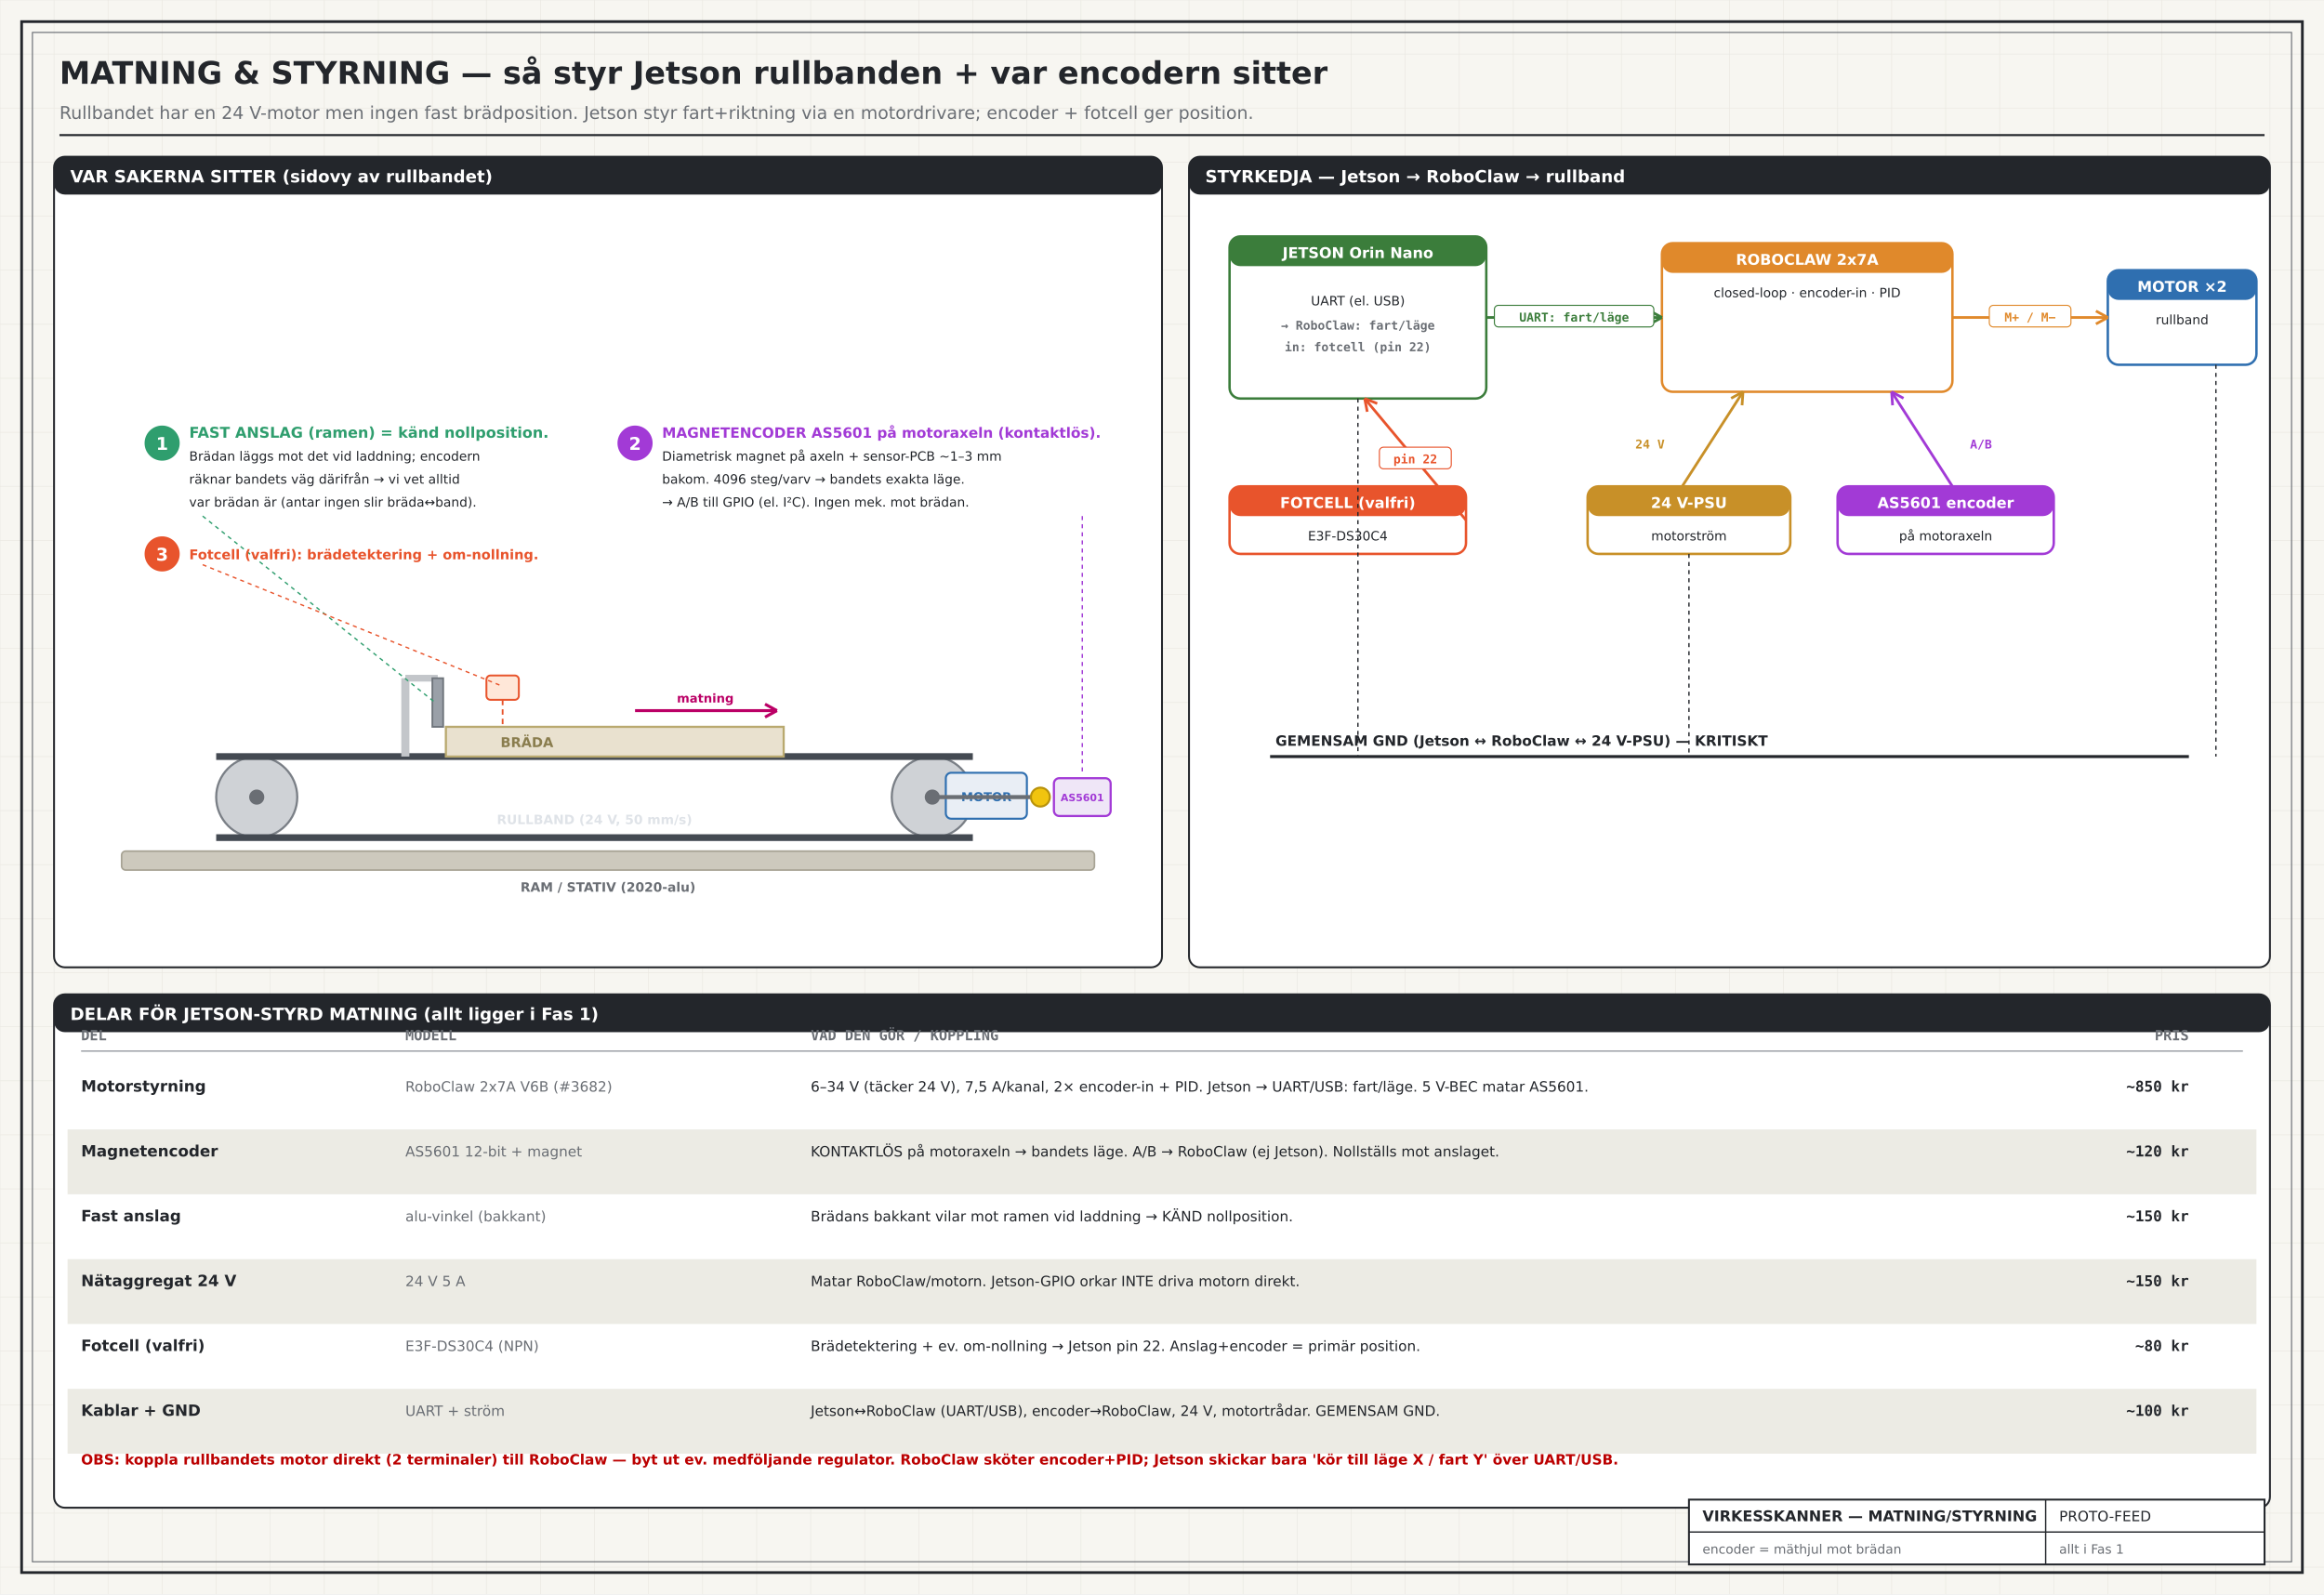
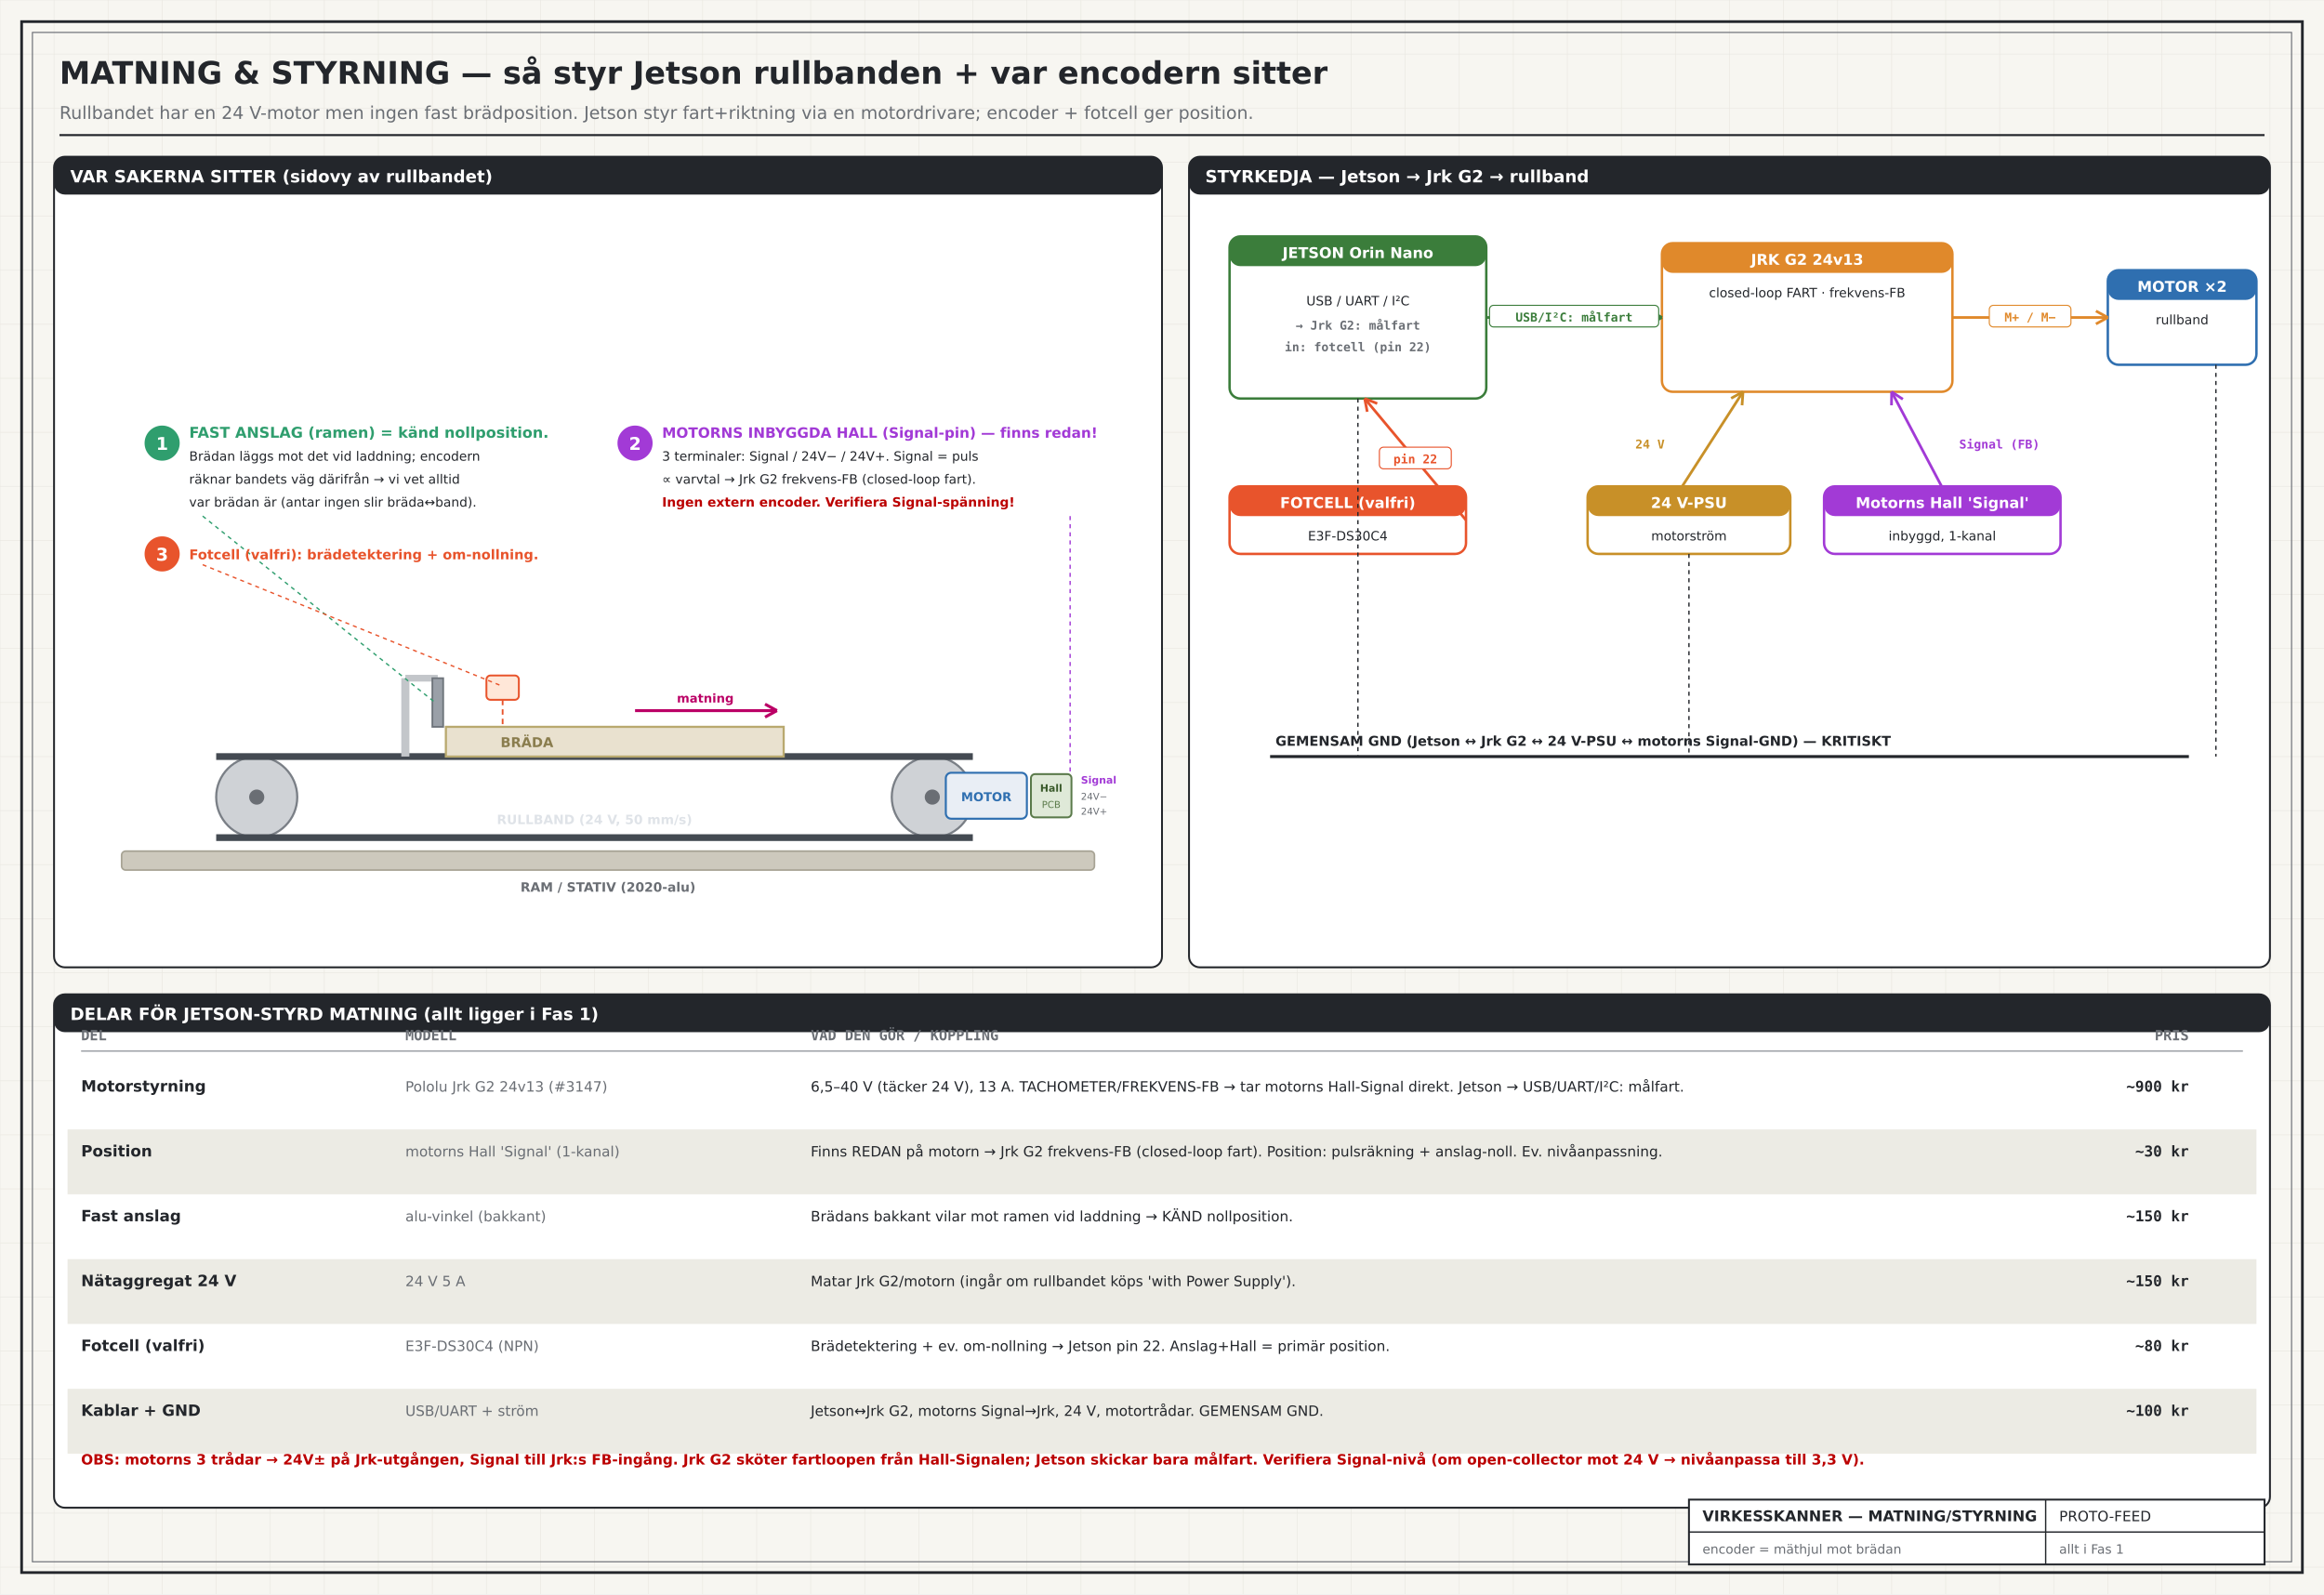
<svg xmlns="http://www.w3.org/2000/svg" width="1720" height="1180" viewBox="0 0 1720 1180" font-family="'IBM Plex Sans','DejaVu Sans',sans-serif">
  <rect width="1720" height="1180" fill="#f7f6f1" />
  <g opacity="0.5">
    <line x1="0.0" y1="0.0" x2="0.0" y2="1180.0" stroke="#dedcd3" stroke-width="0.5" opacity="1" />
    <line x1="40.0" y1="0.0" x2="40.0" y2="1180.0" stroke="#dedcd3" stroke-width="0.5" opacity="1" />
    <line x1="80.0" y1="0.0" x2="80.0" y2="1180.0" stroke="#dedcd3" stroke-width="0.5" opacity="1" />
    <line x1="120.0" y1="0.0" x2="120.0" y2="1180.0" stroke="#dedcd3" stroke-width="0.5" opacity="1" />
    <line x1="160.0" y1="0.0" x2="160.0" y2="1180.0" stroke="#dedcd3" stroke-width="0.5" opacity="1" />
    <line x1="200.0" y1="0.0" x2="200.0" y2="1180.0" stroke="#dedcd3" stroke-width="0.5" opacity="1" />
    <line x1="240.0" y1="0.0" x2="240.0" y2="1180.0" stroke="#dedcd3" stroke-width="0.5" opacity="1" />
    <line x1="280.0" y1="0.0" x2="280.0" y2="1180.0" stroke="#dedcd3" stroke-width="0.5" opacity="1" />
    <line x1="320.0" y1="0.0" x2="320.0" y2="1180.0" stroke="#dedcd3" stroke-width="0.5" opacity="1" />
    <line x1="360.0" y1="0.0" x2="360.0" y2="1180.0" stroke="#dedcd3" stroke-width="0.5" opacity="1" />
    <line x1="400.0" y1="0.0" x2="400.0" y2="1180.0" stroke="#dedcd3" stroke-width="0.5" opacity="1" />
    <line x1="440.0" y1="0.0" x2="440.0" y2="1180.0" stroke="#dedcd3" stroke-width="0.5" opacity="1" />
    <line x1="480.0" y1="0.0" x2="480.0" y2="1180.0" stroke="#dedcd3" stroke-width="0.5" opacity="1" />
    <line x1="520.0" y1="0.0" x2="520.0" y2="1180.0" stroke="#dedcd3" stroke-width="0.5" opacity="1" />
    <line x1="560.0" y1="0.0" x2="560.0" y2="1180.0" stroke="#dedcd3" stroke-width="0.5" opacity="1" />
    <line x1="600.0" y1="0.0" x2="600.0" y2="1180.0" stroke="#dedcd3" stroke-width="0.5" opacity="1" />
    <line x1="640.0" y1="0.0" x2="640.0" y2="1180.0" stroke="#dedcd3" stroke-width="0.5" opacity="1" />
    <line x1="680.0" y1="0.0" x2="680.0" y2="1180.0" stroke="#dedcd3" stroke-width="0.5" opacity="1" />
    <line x1="720.0" y1="0.0" x2="720.0" y2="1180.0" stroke="#dedcd3" stroke-width="0.5" opacity="1" />
    <line x1="760.0" y1="0.0" x2="760.0" y2="1180.0" stroke="#dedcd3" stroke-width="0.5" opacity="1" />
    <line x1="800.0" y1="0.0" x2="800.0" y2="1180.0" stroke="#dedcd3" stroke-width="0.5" opacity="1" />
    <line x1="840.0" y1="0.0" x2="840.0" y2="1180.0" stroke="#dedcd3" stroke-width="0.5" opacity="1" />
    <line x1="880.0" y1="0.0" x2="880.0" y2="1180.0" stroke="#dedcd3" stroke-width="0.5" opacity="1" />
    <line x1="920.0" y1="0.0" x2="920.0" y2="1180.0" stroke="#dedcd3" stroke-width="0.5" opacity="1" />
    <line x1="960.0" y1="0.0" x2="960.0" y2="1180.0" stroke="#dedcd3" stroke-width="0.5" opacity="1" />
    <line x1="1000.0" y1="0.0" x2="1000.0" y2="1180.0" stroke="#dedcd3" stroke-width="0.5" opacity="1" />
    <line x1="1040.0" y1="0.0" x2="1040.0" y2="1180.0" stroke="#dedcd3" stroke-width="0.5" opacity="1" />
    <line x1="1080.0" y1="0.0" x2="1080.0" y2="1180.0" stroke="#dedcd3" stroke-width="0.5" opacity="1" />
    <line x1="1120.0" y1="0.0" x2="1120.0" y2="1180.0" stroke="#dedcd3" stroke-width="0.5" opacity="1" />
    <line x1="1160.0" y1="0.0" x2="1160.0" y2="1180.0" stroke="#dedcd3" stroke-width="0.5" opacity="1" />
    <line x1="1200.0" y1="0.0" x2="1200.0" y2="1180.0" stroke="#dedcd3" stroke-width="0.5" opacity="1" />
    <line x1="1240.0" y1="0.0" x2="1240.0" y2="1180.0" stroke="#dedcd3" stroke-width="0.5" opacity="1" />
    <line x1="1280.0" y1="0.0" x2="1280.0" y2="1180.0" stroke="#dedcd3" stroke-width="0.5" opacity="1" />
    <line x1="1320.0" y1="0.0" x2="1320.0" y2="1180.0" stroke="#dedcd3" stroke-width="0.5" opacity="1" />
    <line x1="1360.0" y1="0.0" x2="1360.0" y2="1180.0" stroke="#dedcd3" stroke-width="0.5" opacity="1" />
    <line x1="1400.0" y1="0.0" x2="1400.0" y2="1180.0" stroke="#dedcd3" stroke-width="0.5" opacity="1" />
    <line x1="1440.0" y1="0.0" x2="1440.0" y2="1180.0" stroke="#dedcd3" stroke-width="0.5" opacity="1" />
    <line x1="1480.0" y1="0.0" x2="1480.0" y2="1180.0" stroke="#dedcd3" stroke-width="0.5" opacity="1" />
    <line x1="1520.0" y1="0.0" x2="1520.0" y2="1180.0" stroke="#dedcd3" stroke-width="0.5" opacity="1" />
    <line x1="1560.0" y1="0.0" x2="1560.0" y2="1180.0" stroke="#dedcd3" stroke-width="0.5" opacity="1" />
    <line x1="1600.0" y1="0.0" x2="1600.0" y2="1180.0" stroke="#dedcd3" stroke-width="0.5" opacity="1" />
    <line x1="1640.0" y1="0.0" x2="1640.0" y2="1180.0" stroke="#dedcd3" stroke-width="0.5" opacity="1" />
    <line x1="1680.0" y1="0.0" x2="1680.0" y2="1180.0" stroke="#dedcd3" stroke-width="0.5" opacity="1" />
    <line x1="0.0" y1="0.0" x2="1720.0" y2="0.0" stroke="#dedcd3" stroke-width="0.5" opacity="1" />
    <line x1="0.0" y1="40.0" x2="1720.0" y2="40.0" stroke="#dedcd3" stroke-width="0.5" opacity="1" />
    <line x1="0.0" y1="80.0" x2="1720.0" y2="80.0" stroke="#dedcd3" stroke-width="0.5" opacity="1" />
    <line x1="0.0" y1="120.0" x2="1720.0" y2="120.0" stroke="#dedcd3" stroke-width="0.5" opacity="1" />
    <line x1="0.0" y1="160.0" x2="1720.0" y2="160.0" stroke="#dedcd3" stroke-width="0.5" opacity="1" />
    <line x1="0.0" y1="200.0" x2="1720.0" y2="200.0" stroke="#dedcd3" stroke-width="0.5" opacity="1" />
    <line x1="0.0" y1="240.0" x2="1720.0" y2="240.0" stroke="#dedcd3" stroke-width="0.5" opacity="1" />
    <line x1="0.0" y1="280.0" x2="1720.0" y2="280.0" stroke="#dedcd3" stroke-width="0.5" opacity="1" />
    <line x1="0.0" y1="320.0" x2="1720.0" y2="320.0" stroke="#dedcd3" stroke-width="0.5" opacity="1" />
    <line x1="0.0" y1="360.0" x2="1720.0" y2="360.0" stroke="#dedcd3" stroke-width="0.5" opacity="1" />
    <line x1="0.0" y1="400.0" x2="1720.0" y2="400.0" stroke="#dedcd3" stroke-width="0.5" opacity="1" />
    <line x1="0.0" y1="440.0" x2="1720.0" y2="440.0" stroke="#dedcd3" stroke-width="0.5" opacity="1" />
    <line x1="0.0" y1="480.0" x2="1720.0" y2="480.0" stroke="#dedcd3" stroke-width="0.5" opacity="1" />
    <line x1="0.0" y1="520.0" x2="1720.0" y2="520.0" stroke="#dedcd3" stroke-width="0.5" opacity="1" />
    <line x1="0.0" y1="560.0" x2="1720.0" y2="560.0" stroke="#dedcd3" stroke-width="0.5" opacity="1" />
    <line x1="0.0" y1="600.0" x2="1720.0" y2="600.0" stroke="#dedcd3" stroke-width="0.5" opacity="1" />
    <line x1="0.0" y1="640.0" x2="1720.0" y2="640.0" stroke="#dedcd3" stroke-width="0.5" opacity="1" />
    <line x1="0.0" y1="680.0" x2="1720.0" y2="680.0" stroke="#dedcd3" stroke-width="0.5" opacity="1" />
    <line x1="0.0" y1="720.0" x2="1720.0" y2="720.0" stroke="#dedcd3" stroke-width="0.5" opacity="1" />
    <line x1="0.0" y1="760.0" x2="1720.0" y2="760.0" stroke="#dedcd3" stroke-width="0.5" opacity="1" />
    <line x1="0.0" y1="800.0" x2="1720.0" y2="800.0" stroke="#dedcd3" stroke-width="0.5" opacity="1" />
    <line x1="0.0" y1="840.0" x2="1720.0" y2="840.0" stroke="#dedcd3" stroke-width="0.5" opacity="1" />
    <line x1="0.0" y1="880.0" x2="1720.0" y2="880.0" stroke="#dedcd3" stroke-width="0.5" opacity="1" />
    <line x1="0.0" y1="920.0" x2="1720.0" y2="920.0" stroke="#dedcd3" stroke-width="0.5" opacity="1" />
    <line x1="0.0" y1="960.0" x2="1720.0" y2="960.0" stroke="#dedcd3" stroke-width="0.5" opacity="1" />
    <line x1="0.0" y1="1000.0" x2="1720.0" y2="1000.0" stroke="#dedcd3" stroke-width="0.5" opacity="1" />
    <line x1="0.0" y1="1040.0" x2="1720.0" y2="1040.0" stroke="#dedcd3" stroke-width="0.5" opacity="1" />
    <line x1="0.0" y1="1080.0" x2="1720.0" y2="1080.0" stroke="#dedcd3" stroke-width="0.5" opacity="1" />
    <line x1="0.0" y1="1120.0" x2="1720.0" y2="1120.0" stroke="#dedcd3" stroke-width="0.5" opacity="1" />
    <line x1="0.0" y1="1160.0" x2="1720.0" y2="1160.0" stroke="#dedcd3" stroke-width="0.5" opacity="1" />
  </g>
  <rect x="16.0" y="16.0" width="1688.0" height="1148.0" rx="0" fill="none" stroke="#23262b" stroke-width="2" />
  <rect x="24.0" y="24.0" width="1672.0" height="1132.0" rx="0" fill="none" stroke="#6a6e74" stroke-width="0.8" />
  <text x="44.0" y="62.0" font-family="'IBM Plex Sans','DejaVu Sans',sans-serif" font-size="23" font-weight="700" fill="#23262b" text-anchor="start">MATNING &amp; STYRNING — så styr Jetson rullbanden + var encodern sitter</text>
  <text x="44.0" y="88.0" font-family="'IBM Plex Sans','DejaVu Sans',sans-serif" font-size="13" font-weight="400" fill="#6a6e74" text-anchor="start">Rullbandet har en 24 V-motor men ingen fast brädposition. Jetson styr fart+riktning via en motordrivare; encoder + fotcell ger position.</text>
  <line x1="44.0" y1="100.0" x2="1676.0" y2="100.0" stroke="#23262b" stroke-width="1.5" opacity="1" />
  <rect x="40.0" y="116.0" width="820.0" height="600.0" rx="8" fill="#fff" stroke="#23262b" stroke-width="1.4" />
  <rect x="40.0" y="116.0" width="820.0" height="28.0" rx="8" fill="#23262b" stroke="#23262b" stroke-width="0" />
  <text x="52.0" y="135.0" font-family="'IBM Plex Sans','DejaVu Sans',sans-serif" font-size="12.5" font-weight="700" fill="#fff" text-anchor="start">VAR SAKERNA SITTER (sidovy av rullbandet)</text>
  <rect x="90.0" y="630.0" width="720.0" height="14.0" rx="3" fill="#cdc9bd" stroke="#a7a394" stroke-width="1.2" />
  <text x="450.0" y="660.0" font-family="'IBM Plex Sans','DejaVu Sans',sans-serif" font-size="9.5" font-weight="700" fill="#6a6e74" text-anchor="middle">RAM / STATIV (2020-alu)</text>
  <circle cx="190.0" cy="590.0" r="30.0" fill="#cfd2d6" stroke="#7a7f86" stroke-width="1.6" />
  <circle cx="190.0" cy="590.0" r="5.0" fill="#6a6e74" stroke="#6a6e74" stroke-width="1.2" />
  <circle cx="690.0" cy="590.0" r="30.0" fill="#cfd2d6" stroke="#7a7f86" stroke-width="1.6" />
  <circle cx="690.0" cy="590.0" r="5.0" fill="#6a6e74" stroke="#6a6e74" stroke-width="1.2" />
  <line x1="160.0" y1="560.0" x2="720.0" y2="560.0" stroke="#444a52" stroke-width="5" opacity="1" />
  <line x1="160.0" y1="620.0" x2="720.0" y2="620.0" stroke="#444a52" stroke-width="5" opacity="1" />
  <text x="440.0" y="610.0" font-family="'IBM Plex Sans','DejaVu Sans',sans-serif" font-size="9.5" font-weight="700" fill="#dfe3e8" text-anchor="middle">RULLBAND (24 V, 50 mm/s)</text>
  <rect x="330.0" y="538.0" width="250.0" height="22.0" rx="0" fill="#e9e1cf" stroke="#b9a96f" stroke-width="1.6" />
  <text x="390.0" y="553.0" font-family="'IBM Plex Sans','DejaVu Sans',sans-serif" font-size="10" font-weight="700" fill="#8a7d4e" text-anchor="middle">BRÄDA</text>
  <line x1="470.0" y1="526.0" x2="575.0" y2="526.0" stroke="#b06" stroke-width="2.2" opacity="1" />
  <line x1="575.0" y1="526.0" x2="566.2" y2="530.8" stroke="#b06" stroke-width="2.2" opacity="1" />
  <line x1="575.0" y1="526.0" x2="566.2" y2="521.2" stroke="#b06" stroke-width="2.2" opacity="1" />
  <text x="522.0" y="520.0" font-family="'IBM Plex Sans','DejaVu Sans',sans-serif" font-size="9" font-weight="700" fill="#b06" text-anchor="middle">matning</text>
  <line x1="300.0" y1="502.0" x2="300.0" y2="560.0" stroke="#c3c6ca" stroke-width="6" opacity="1" />
  <line x1="300.0" y1="502.0" x2="324.0" y2="502.0" stroke="#c3c6ca" stroke-width="5" opacity="1" />
  <rect x="320.0" y="502.0" width="8.0" height="36.0" rx="0" fill="#9aa0a8" stroke="#6e747b" stroke-width="1.3" />
  <circle cx="120.0" cy="328.0" r="13.0" fill="#2f9e6e" stroke="#2f9e6e" stroke-width="0" />
  <text x="120.0" y="333.0" font-family="'IBM Plex Sans','DejaVu Sans',sans-serif" font-size="13" font-weight="700" fill="#fff" text-anchor="middle">1</text>
  <text x="140.0" y="324.0" font-family="'IBM Plex Sans','DejaVu Sans',sans-serif" font-size="11" font-weight="700" fill="#2f9e6e" text-anchor="start">FAST ANSLAG (ramen) = känd nollposition.</text>
  <text x="140.0" y="341.0" font-family="'IBM Plex Sans','DejaVu Sans',sans-serif" font-size="9.5" font-weight="400" fill="#23262b" text-anchor="start">Brädan läggs mot det vid laddning; encodern</text>
  <text x="140.0" y="358.0" font-family="'IBM Plex Sans','DejaVu Sans',sans-serif" font-size="9.5" font-weight="400" fill="#23262b" text-anchor="start">räknar bandets väg därifrån → vi vet alltid</text>
  <text x="140.0" y="375.0" font-family="'IBM Plex Sans','DejaVu Sans',sans-serif" font-size="9.5" font-weight="400" fill="#23262b" text-anchor="start">var brädan är (antar ingen slir bräda↔band).</text>
  <line x1="150.0" y1="382.0" x2="322.0" y2="520.0" stroke="#2f9e6e" stroke-width="1" stroke-dasharray="3 3" opacity="1" />
  <rect x="700.0" y="572.0" width="60.0" height="34.0" rx="4" fill="#e9eef5" stroke="#2f6fb0" stroke-width="1.5" />
  <text x="730.0" y="593.0" font-family="'IBM Plex Sans','DejaVu Sans',sans-serif" font-size="9" font-weight="700" fill="#2f6fb0" text-anchor="middle">MOTOR</text>
-   <line x1="690.0" y1="590.0" x2="766.0" y2="590.0" stroke="#6a6e74" stroke-width="3" opacity="1" />
-   <circle cx="770.0" cy="590.0" r="7.0" fill="#f1c40f" stroke="#b8920b" stroke-width="1.5" />
-   <rect x="780.0" y="576.0" width="42.0" height="28.0" rx="4" fill="#efe6f7" stroke="#a23ad6" stroke-width="1.6" />
-   <text x="801.0" y="593.0" font-family="'IBM Plex Sans','DejaVu Sans',sans-serif" font-size="7.5" font-weight="700" fill="#a23ad6" text-anchor="middle">AS5601</text>
+   <rect x="763.0" y="573.0" width="30.0" height="32.0" rx="3" fill="#dfe9d8" stroke="#5a7a4a" stroke-width="1.4" />
+   <text x="778.0" y="586.0" font-family="'IBM Plex Sans','DejaVu Sans',sans-serif" font-size="7.5" font-weight="700" fill="#3a5a2a" text-anchor="middle">Hall</text>
+   <text x="778.0" y="598.0" font-family="'IBM Plex Sans','DejaVu Sans',sans-serif" font-size="7" font-weight="400" fill="#5a7a4a" text-anchor="middle">PCB</text>
+   <text x="800.0" y="580.0" font-family="'IBM Plex Sans','DejaVu Sans',sans-serif" font-size="7.5" font-weight="700" fill="#a23ad6" text-anchor="start">Signal</text>
+   <text x="800.0" y="592.0" font-family="'IBM Plex Sans','DejaVu Sans',sans-serif" font-size="7" font-weight="400" fill="#6a6e74" text-anchor="start">24V−</text>
+   <text x="800.0" y="603.0" font-family="'IBM Plex Sans','DejaVu Sans',sans-serif" font-size="7" font-weight="400" fill="#6a6e74" text-anchor="start">24V+</text>
  <circle cx="470.0" cy="328.0" r="13.0" fill="#a23ad6" stroke="#a23ad6" stroke-width="0" />
  <text x="470.0" y="333.0" font-family="'IBM Plex Sans','DejaVu Sans',sans-serif" font-size="13" font-weight="700" fill="#fff" text-anchor="middle">2</text>
-   <text x="490.0" y="324.0" font-family="'IBM Plex Sans','DejaVu Sans',sans-serif" font-size="10.5" font-weight="700" fill="#a23ad6" text-anchor="start">MAGNETENCODER AS5601 på motoraxeln (kontaktlös).</text>
-   <text x="490.0" y="341.0" font-family="'IBM Plex Sans','DejaVu Sans',sans-serif" font-size="9.5" font-weight="400" fill="#23262b" text-anchor="start">Diametrisk magnet på axeln + sensor-PCB ~1–3 mm</text>
-   <text x="490.0" y="358.0" font-family="'IBM Plex Sans','DejaVu Sans',sans-serif" font-size="9.5" font-weight="400" fill="#23262b" text-anchor="start">bakom. 4096 steg/varv → bandets exakta läge.</text>
-   <text x="490.0" y="375.0" font-family="'IBM Plex Sans','DejaVu Sans',sans-serif" font-size="9.5" font-weight="400" fill="#23262b" text-anchor="start">→ A/B till GPIO (el. I²C). Ingen mek. mot brädan.</text>
-   <line x1="801.0" y1="382.0" x2="801.0" y2="574.0" stroke="#a23ad6" stroke-width="1" stroke-dasharray="3 3" opacity="1" />
+   <text x="490.0" y="324.0" font-family="'IBM Plex Sans','DejaVu Sans',sans-serif" font-size="10.5" font-weight="700" fill="#a23ad6" text-anchor="start">MOTORNS INBYGGDA HALL (Signal-pin) — finns redan!</text>
+   <text x="490.0" y="341.0" font-family="'IBM Plex Sans','DejaVu Sans',sans-serif" font-size="9.5" font-weight="400" fill="#23262b" text-anchor="start">3 terminaler: Signal / 24V− / 24V+. Signal = puls</text>
+   <text x="490.0" y="358.0" font-family="'IBM Plex Sans','DejaVu Sans',sans-serif" font-size="9.5" font-weight="400" fill="#23262b" text-anchor="start">∝ varvtal → Jrk G2 frekvens-FB (closed-loop fart).</text>
+   <text x="490.0" y="375.0" font-family="'IBM Plex Sans','DejaVu Sans',sans-serif" font-size="9.5" font-weight="700" fill="#b00" text-anchor="start">Ingen extern encoder. Verifiera Signal-spänning!</text>
+   <line x1="792.0" y1="382.0" x2="792.0" y2="574.0" stroke="#a23ad6" stroke-width="1" stroke-dasharray="3 3" opacity="1" />
  <rect x="360.0" y="500.0" width="24.0" height="18.0" rx="3" fill="#ffe7d8" stroke="#e8542c" stroke-width="1.4" />
  <line x1="372.0" y1="518.0" x2="372.0" y2="538.0" stroke="#e8542c" stroke-width="1.3" stroke-dasharray="4 3" opacity="1" />
  <circle cx="120.0" cy="410.0" r="13.0" fill="#e8542c" stroke="#e8542c" stroke-width="0" />
  <text x="120.0" y="415.0" font-family="'IBM Plex Sans','DejaVu Sans',sans-serif" font-size="13" font-weight="700" fill="#fff" text-anchor="middle">3</text>
  <text x="140.0" y="414.0" font-family="'IBM Plex Sans','DejaVu Sans',sans-serif" font-size="10" font-weight="700" fill="#e8542c" text-anchor="start">Fotcell (valfri): brädetektering + om-nollning.</text>
  <line x1="150.0" y1="418.0" x2="372.0" y2="508.0" stroke="#e8542c" stroke-width="1" stroke-dasharray="3 3" opacity="1" />
  <rect x="880.0" y="116.0" width="800.0" height="600.0" rx="8" fill="#fff" stroke="#23262b" stroke-width="1.4" />
  <rect x="880.0" y="116.0" width="800.0" height="28.0" rx="8" fill="#23262b" stroke="#23262b" stroke-width="0" />
-   <text x="892.0" y="135.0" font-family="'IBM Plex Sans','DejaVu Sans',sans-serif" font-size="12.5" font-weight="700" fill="#fff" text-anchor="start">STYRKEDJA — Jetson → RoboClaw → rullband</text>
+   <text x="892.0" y="135.0" font-family="'IBM Plex Sans','DejaVu Sans',sans-serif" font-size="12.5" font-weight="700" fill="#fff" text-anchor="start">STYRKEDJA — Jetson → Jrk G2 → rullband</text>
  <rect x="910.0" y="175.0" width="190.0" height="120.0" rx="8" fill="#fff" stroke="#3b7d3b" stroke-width="1.8" />
  <rect x="910.0" y="175.0" width="190.0" height="22.0" rx="8" fill="#3b7d3b" stroke="#3b7d3b" stroke-width="0" />
  <text x="1005.0" y="191.0" font-family="'IBM Plex Sans','DejaVu Sans',sans-serif" font-size="11" font-weight="700" fill="#fff" text-anchor="middle">JETSON Orin Nano</text>
-   <text x="1005.0" y="226.0" font-family="'IBM Plex Sans','DejaVu Sans',sans-serif" font-size="9.5" font-weight="400" fill="#23262b" text-anchor="middle">UART (el. USB)</text>
-   <text x="1005.0" y="244.0" font-family="'IBM Plex Mono','DejaVu Sans Mono',monospace" font-size="9" font-weight="700" fill="#6a6e74" text-anchor="middle">→ RoboClaw: fart/läge</text>
+   <text x="1005.0" y="226.0" font-family="'IBM Plex Sans','DejaVu Sans',sans-serif" font-size="9.5" font-weight="400" fill="#23262b" text-anchor="middle">USB / UART / I²C</text>
+   <text x="1005.0" y="244.0" font-family="'IBM Plex Mono','DejaVu Sans Mono',monospace" font-size="9" font-weight="700" fill="#6a6e74" text-anchor="middle">→ Jrk G2: målfart</text>
  <text x="1005.0" y="260.0" font-family="'IBM Plex Mono','DejaVu Sans Mono',monospace" font-size="9" font-weight="700" fill="#6a6e74" text-anchor="middle">in: fotcell (pin 22)</text>
  <rect x="1230.0" y="180.0" width="215.0" height="110.0" rx="8" fill="#fff" stroke="#e0892b" stroke-width="1.8" />
  <rect x="1230.0" y="180.0" width="215.0" height="22.0" rx="8" fill="#e0892b" stroke="#e0892b" stroke-width="0" />
-   <text x="1337.5" y="196.0" font-family="'IBM Plex Sans','DejaVu Sans',sans-serif" font-size="11" font-weight="700" fill="#fff" text-anchor="middle">ROBOCLAW 2x7A</text>
-   <text x="1337.5" y="220.0" font-family="'IBM Plex Sans','DejaVu Sans',sans-serif" font-size="9.5" font-weight="400" fill="#23262b" text-anchor="middle">closed-loop · encoder-in · PID</text>
+   <text x="1337.5" y="196.0" font-family="'IBM Plex Sans','DejaVu Sans',sans-serif" font-size="11" font-weight="700" fill="#fff" text-anchor="middle">JRK G2 24v13</text>
+   <text x="1337.5" y="220.0" font-family="'IBM Plex Sans','DejaVu Sans',sans-serif" font-size="9.5" font-weight="400" fill="#23262b" text-anchor="middle">closed-loop FART · frekvens-FB</text>
  <rect x="1560.0" y="200.0" width="110.0" height="70.0" rx="8" fill="#fff" stroke="#2f6fb0" stroke-width="1.8" />
  <rect x="1560.0" y="200.0" width="110.0" height="22.0" rx="8" fill="#2f6fb0" stroke="#2f6fb0" stroke-width="0" />
  <text x="1615.0" y="216.0" font-family="'IBM Plex Sans','DejaVu Sans',sans-serif" font-size="11" font-weight="700" fill="#fff" text-anchor="middle">MOTOR ×2</text>
  <text x="1615.0" y="240.0" font-family="'IBM Plex Sans','DejaVu Sans',sans-serif" font-size="9.5" font-weight="400" fill="#23262b" text-anchor="middle">rullband</text>
  <rect x="1175.0" y="360.0" width="150.0" height="50.0" rx="8" fill="#fff" stroke="#c89028" stroke-width="1.8" />
  <rect x="1175.0" y="360.0" width="150.0" height="22.0" rx="8" fill="#c89028" stroke="#c89028" stroke-width="0" />
  <text x="1250.0" y="376.0" font-family="'IBM Plex Sans','DejaVu Sans',sans-serif" font-size="11" font-weight="700" fill="#fff" text-anchor="middle">24 V-PSU</text>
  <text x="1250.0" y="400.0" font-family="'IBM Plex Sans','DejaVu Sans',sans-serif" font-size="9.5" font-weight="400" fill="#23262b" text-anchor="middle">motorström</text>
-   <rect x="1360.0" y="360.0" width="160.0" height="50.0" rx="8" fill="#fff" stroke="#a23ad6" stroke-width="1.8" />
-   <rect x="1360.0" y="360.0" width="160.0" height="22.0" rx="8" fill="#a23ad6" stroke="#a23ad6" stroke-width="0" />
-   <text x="1440.0" y="376.0" font-family="'IBM Plex Sans','DejaVu Sans',sans-serif" font-size="11" font-weight="700" fill="#fff" text-anchor="middle">AS5601 encoder</text>
-   <text x="1440.0" y="400.0" font-family="'IBM Plex Sans','DejaVu Sans',sans-serif" font-size="9.5" font-weight="400" fill="#23262b" text-anchor="middle">på motoraxeln</text>
+   <rect x="1350.0" y="360.0" width="175.0" height="50.0" rx="8" fill="#fff" stroke="#a23ad6" stroke-width="1.8" />
+   <rect x="1350.0" y="360.0" width="175.0" height="22.0" rx="8" fill="#a23ad6" stroke="#a23ad6" stroke-width="0" />
+   <text x="1437.5" y="376.0" font-family="'IBM Plex Sans','DejaVu Sans',sans-serif" font-size="11" font-weight="700" fill="#fff" text-anchor="middle">Motorns Hall 'Signal'</text>
+   <text x="1437.5" y="400.0" font-family="'IBM Plex Sans','DejaVu Sans',sans-serif" font-size="9.5" font-weight="400" fill="#23262b" text-anchor="middle">inbyggd, 1-kanal</text>
  <rect x="910.0" y="360.0" width="175.0" height="50.0" rx="8" fill="#fff" stroke="#e8542c" stroke-width="1.8" />
  <rect x="910.0" y="360.0" width="175.0" height="22.0" rx="8" fill="#e8542c" stroke="#e8542c" stroke-width="0" />
  <text x="997.5" y="376.0" font-family="'IBM Plex Sans','DejaVu Sans',sans-serif" font-size="11" font-weight="700" fill="#fff" text-anchor="middle">FOTCELL (valfri)</text>
  <text x="997.5" y="400.0" font-family="'IBM Plex Sans','DejaVu Sans',sans-serif" font-size="9.5" font-weight="400" fill="#23262b" text-anchor="middle">E3F-DS30C4</text>
  <line x1="1100.0" y1="235.0" x2="1230.0" y2="235.0" stroke="#3b7d3b" stroke-width="2" opacity="1" />
  <line x1="1230.0" y1="235.0" x2="1221.2" y2="239.8" stroke="#3b7d3b" stroke-width="2" opacity="1" />
  <line x1="1230.0" y1="235.0" x2="1221.2" y2="230.2" stroke="#3b7d3b" stroke-width="2" opacity="1" />
-   <rect x="1106.0" y="226.0" width="118.0" height="16.0" rx="3" fill="#fff" stroke="#3b7d3b" stroke-width="0.8" />
-   <text x="1165.0" y="238.0" font-family="'IBM Plex Mono','DejaVu Sans Mono',monospace" font-size="9" font-weight="700" fill="#3b7d3b" text-anchor="middle">UART: fart/läge</text>
+   <rect x="1102.4" y="226.0" width="125.2" height="16.0" rx="3" fill="#fff" stroke="#3b7d3b" stroke-width="0.8" />
+   <text x="1165.0" y="238.0" font-family="'IBM Plex Mono','DejaVu Sans Mono',monospace" font-size="9" font-weight="700" fill="#3b7d3b" text-anchor="middle">USB/I²C: målfart</text>
  <line x1="1445.0" y1="235.0" x2="1560.0" y2="235.0" stroke="#e0892b" stroke-width="2" opacity="1" />
  <line x1="1560.0" y1="235.0" x2="1551.2" y2="239.8" stroke="#e0892b" stroke-width="2" opacity="1" />
  <line x1="1560.0" y1="235.0" x2="1551.2" y2="230.2" stroke="#e0892b" stroke-width="2" opacity="1" />
  <rect x="1472.3" y="226.0" width="60.4" height="16.0" rx="3" fill="#fff" stroke="#e0892b" stroke-width="0.8" />
  <text x="1502.5" y="238.0" font-family="'IBM Plex Mono','DejaVu Sans Mono',monospace" font-size="9" font-weight="700" fill="#e0892b" text-anchor="middle">M+ / M−</text>
  <line x1="1245.0" y1="360.0" x2="1290.0" y2="290.0" stroke="#c89028" stroke-width="2" opacity="1" />
  <line x1="1290.0" y1="290.0" x2="1289.3" y2="300.0" stroke="#c89028" stroke-width="2" opacity="1" />
  <line x1="1290.0" y1="290.0" x2="1281.2" y2="294.8" stroke="#c89028" stroke-width="2" opacity="1" />
  <text x="1232.0" y="332.0" font-family="'IBM Plex Mono','DejaVu Sans Mono',monospace" font-size="9" font-weight="700" fill="#c89028" text-anchor="end">24 V</text>
-   <line x1="1445.0" y1="360.0" x2="1400.0" y2="290.0" stroke="#a23ad6" stroke-width="2" opacity="1" />
-   <line x1="1400.0" y1="290.0" x2="1408.8" y2="294.8" stroke="#a23ad6" stroke-width="2" opacity="1" />
-   <line x1="1400.0" y1="290.0" x2="1400.7" y2="300.0" stroke="#a23ad6" stroke-width="2" opacity="1" />
-   <text x="1458.0" y="332.0" font-family="'IBM Plex Mono','DejaVu Sans Mono',monospace" font-size="9" font-weight="700" fill="#a23ad6" text-anchor="start">A/B</text>
+   <line x1="1437.0" y1="360.0" x2="1400.0" y2="290.0" stroke="#a23ad6" stroke-width="2" opacity="1" />
+   <line x1="1400.0" y1="290.0" x2="1408.3" y2="295.5" stroke="#a23ad6" stroke-width="2" opacity="1" />
+   <line x1="1400.0" y1="290.0" x2="1399.9" y2="300.0" stroke="#a23ad6" stroke-width="2" opacity="1" />
+   <text x="1450.0" y="332.0" font-family="'IBM Plex Mono','DejaVu Sans Mono',monospace" font-size="9" font-weight="700" fill="#a23ad6" text-anchor="start">Signal (FB)</text>
  <line x1="1085.0" y1="385.0" x2="1010.0" y2="295.0" stroke="#e8542c" stroke-width="2" opacity="1" />
  <line x1="1010.0" y1="295.0" x2="1019.3" y2="298.7" stroke="#e8542c" stroke-width="2" opacity="1" />
  <line x1="1010.0" y1="295.0" x2="1011.9" y2="304.8" stroke="#e8542c" stroke-width="2" opacity="1" />
  <rect x="1020.9" y="331.0" width="53.2" height="16.0" rx="3" fill="#fff" stroke="#e8542c" stroke-width="0.8" />
  <text x="1047.5" y="343.0" font-family="'IBM Plex Mono','DejaVu Sans Mono',monospace" font-size="9" font-weight="700" fill="#e8542c" text-anchor="middle">pin 22</text>
  <line x1="940.0" y1="560.0" x2="1620.0" y2="560.0" stroke="#23262b" stroke-width="2.2" opacity="1" />
-   <text x="944.0" y="552.0" font-family="'IBM Plex Sans','DejaVu Sans',sans-serif" font-size="10.5" font-weight="700" fill="#23262b" text-anchor="start">GEMENSAM GND (Jetson ↔ RoboClaw ↔ 24 V-PSU) — KRITISKT</text>
+   <text x="944.0" y="552.0" font-family="'IBM Plex Sans','DejaVu Sans',sans-serif" font-size="10" font-weight="700" fill="#23262b" text-anchor="start">GEMENSAM GND (Jetson ↔ Jrk G2 ↔ 24 V-PSU ↔ motorns Signal-GND) — KRITISKT</text>
  <line x1="1005.0" y1="295.0" x2="1005.0" y2="560.0" stroke="#23262b" stroke-width="1" stroke-dasharray="3 3" opacity="1" />
  <line x1="1250.0" y1="410.0" x2="1250.0" y2="560.0" stroke="#23262b" stroke-width="1" stroke-dasharray="3 3" opacity="1" />
  <line x1="1640.0" y1="270.0" x2="1640.0" y2="560.0" stroke="#23262b" stroke-width="1" stroke-dasharray="3 3" opacity="1" />
  <rect x="40.0" y="736.0" width="1640.0" height="380.0" rx="8" fill="#fff" stroke="#23262b" stroke-width="1.4" />
  <rect x="40.0" y="736.0" width="1640.0" height="28.0" rx="8" fill="#23262b" stroke="#23262b" stroke-width="0" />
  <text x="52.0" y="755.0" font-family="'IBM Plex Sans','DejaVu Sans',sans-serif" font-size="12.5" font-weight="700" fill="#fff" text-anchor="start">DELAR FÖR JETSON-STYRD MATNING (allt ligger i Fas 1)</text>
  <text x="60.0" y="770.0" font-family="'IBM Plex Mono','DejaVu Sans Mono',monospace" font-size="10.5" font-weight="700" fill="#6a6e74" text-anchor="start">DEL</text>
  <text x="300.0" y="770.0" font-family="'IBM Plex Mono','DejaVu Sans Mono',monospace" font-size="10.5" font-weight="700" fill="#6a6e74" text-anchor="start">MODELL</text>
  <text x="600.0" y="770.0" font-family="'IBM Plex Mono','DejaVu Sans Mono',monospace" font-size="10.5" font-weight="700" fill="#6a6e74" text-anchor="start">VAD DEN GÖR / KOPPLING</text>
  <text x="1620.0" y="770.0" font-family="'IBM Plex Mono','DejaVu Sans Mono',monospace" font-size="10.5" font-weight="700" fill="#6a6e74" text-anchor="end">PRIS</text>
  <line x1="60.0" y1="778.0" x2="1660.0" y2="778.0" stroke="#9a9ea4" stroke-width="1" opacity="1" />
  <text x="60.0" y="808.0" font-family="'IBM Plex Sans','DejaVu Sans',sans-serif" font-size="11.5" font-weight="700" fill="#23262b" text-anchor="start">Motorstyrning</text>
-   <text x="300.0" y="808.0" font-family="'IBM Plex Sans','DejaVu Sans',sans-serif" font-size="10.5" font-weight="400" fill="#6a6e74" text-anchor="start">RoboClaw 2x7A V6B (#3682)</text>
-   <text x="600.0" y="808.0" font-family="'IBM Plex Sans','DejaVu Sans',sans-serif" font-size="10.5" font-weight="400" fill="#23262b" text-anchor="start">6–34 V (täcker 24 V), 7,5 A/kanal, 2× encoder-in + PID. Jetson → UART/USB: fart/läge. 5 V-BEC matar AS5601.</text>
-   <text x="1620.0" y="808.0" font-family="'IBM Plex Mono','DejaVu Sans Mono',monospace" font-size="11" font-weight="700" fill="#23262b" text-anchor="end">~850 kr</text>
+   <text x="300.0" y="808.0" font-family="'IBM Plex Sans','DejaVu Sans',sans-serif" font-size="10.5" font-weight="400" fill="#6a6e74" text-anchor="start">Pololu Jrk G2 24v13 (#3147)</text>
+   <text x="600.0" y="808.0" font-family="'IBM Plex Sans','DejaVu Sans',sans-serif" font-size="10.5" font-weight="400" fill="#23262b" text-anchor="start">6,5–40 V (täcker 24 V), 13 A. TACHOMETER/FREKVENS-FB → tar motorns Hall-Signal direkt. Jetson → USB/UART/I²C: målfart.</text>
+   <text x="1620.0" y="808.0" font-family="'IBM Plex Mono','DejaVu Sans Mono',monospace" font-size="11" font-weight="700" fill="#23262b" text-anchor="end">~900 kr</text>
  <rect x="50.0" y="836.0" width="1620.0" height="48.0" rx="0" fill="#ecebe4" stroke="none" stroke-width="0" />
-   <text x="60.0" y="856.0" font-family="'IBM Plex Sans','DejaVu Sans',sans-serif" font-size="11.5" font-weight="700" fill="#23262b" text-anchor="start">Magnetencoder</text>
-   <text x="300.0" y="856.0" font-family="'IBM Plex Sans','DejaVu Sans',sans-serif" font-size="10.5" font-weight="400" fill="#6a6e74" text-anchor="start">AS5601 12-bit + magnet</text>
-   <text x="600.0" y="856.0" font-family="'IBM Plex Sans','DejaVu Sans',sans-serif" font-size="10.5" font-weight="400" fill="#23262b" text-anchor="start">KONTAKTLÖS på motoraxeln → bandets läge. A/B → RoboClaw (ej Jetson). Nollställs mot anslaget.</text>
-   <text x="1620.0" y="856.0" font-family="'IBM Plex Mono','DejaVu Sans Mono',monospace" font-size="11" font-weight="700" fill="#23262b" text-anchor="end">~120 kr</text>
+   <text x="60.0" y="856.0" font-family="'IBM Plex Sans','DejaVu Sans',sans-serif" font-size="11.5" font-weight="700" fill="#23262b" text-anchor="start">Position</text>
+   <text x="300.0" y="856.0" font-family="'IBM Plex Sans','DejaVu Sans',sans-serif" font-size="10.5" font-weight="400" fill="#6a6e74" text-anchor="start">motorns Hall 'Signal' (1-kanal)</text>
+   <text x="600.0" y="856.0" font-family="'IBM Plex Sans','DejaVu Sans',sans-serif" font-size="10.5" font-weight="400" fill="#23262b" text-anchor="start">Finns REDAN på motorn → Jrk G2 frekvens-FB (closed-loop fart). Position: pulsräkning + anslag-noll. Ev. nivåanpassning.</text>
+   <text x="1620.0" y="856.0" font-family="'IBM Plex Mono','DejaVu Sans Mono',monospace" font-size="11" font-weight="700" fill="#23262b" text-anchor="end">~30 kr</text>
  <text x="60.0" y="904.0" font-family="'IBM Plex Sans','DejaVu Sans',sans-serif" font-size="11.5" font-weight="700" fill="#23262b" text-anchor="start">Fast anslag</text>
  <text x="300.0" y="904.0" font-family="'IBM Plex Sans','DejaVu Sans',sans-serif" font-size="10.5" font-weight="400" fill="#6a6e74" text-anchor="start">alu-vinkel (bakkant)</text>
  <text x="600.0" y="904.0" font-family="'IBM Plex Sans','DejaVu Sans',sans-serif" font-size="10.5" font-weight="400" fill="#23262b" text-anchor="start">Brädans bakkant vilar mot ramen vid laddning → KÄND nollposition.</text>
  <text x="1620.0" y="904.0" font-family="'IBM Plex Mono','DejaVu Sans Mono',monospace" font-size="11" font-weight="700" fill="#23262b" text-anchor="end">~150 kr</text>
  <rect x="50.0" y="932.0" width="1620.0" height="48.0" rx="0" fill="#ecebe4" stroke="none" stroke-width="0" />
  <text x="60.0" y="952.0" font-family="'IBM Plex Sans','DejaVu Sans',sans-serif" font-size="11.5" font-weight="700" fill="#23262b" text-anchor="start">Nätaggregat 24 V</text>
  <text x="300.0" y="952.0" font-family="'IBM Plex Sans','DejaVu Sans',sans-serif" font-size="10.5" font-weight="400" fill="#6a6e74" text-anchor="start">24 V 5 A</text>
-   <text x="600.0" y="952.0" font-family="'IBM Plex Sans','DejaVu Sans',sans-serif" font-size="10.5" font-weight="400" fill="#23262b" text-anchor="start">Matar RoboClaw/motorn. Jetson-GPIO orkar INTE driva motorn direkt.</text>
+   <text x="600.0" y="952.0" font-family="'IBM Plex Sans','DejaVu Sans',sans-serif" font-size="10.5" font-weight="400" fill="#23262b" text-anchor="start">Matar Jrk G2/motorn (ingår om rullbandet köps 'with Power Supply').</text>
  <text x="1620.0" y="952.0" font-family="'IBM Plex Mono','DejaVu Sans Mono',monospace" font-size="11" font-weight="700" fill="#23262b" text-anchor="end">~150 kr</text>
  <text x="60.0" y="1000.0" font-family="'IBM Plex Sans','DejaVu Sans',sans-serif" font-size="11.5" font-weight="700" fill="#23262b" text-anchor="start">Fotcell (valfri)</text>
  <text x="300.0" y="1000.0" font-family="'IBM Plex Sans','DejaVu Sans',sans-serif" font-size="10.5" font-weight="400" fill="#6a6e74" text-anchor="start">E3F-DS30C4 (NPN)</text>
-   <text x="600.0" y="1000.0" font-family="'IBM Plex Sans','DejaVu Sans',sans-serif" font-size="10.5" font-weight="400" fill="#23262b" text-anchor="start">Brädetektering + ev. om-nollning → Jetson pin 22. Anslag+encoder = primär position.</text>
+   <text x="600.0" y="1000.0" font-family="'IBM Plex Sans','DejaVu Sans',sans-serif" font-size="10.5" font-weight="400" fill="#23262b" text-anchor="start">Brädetektering + ev. om-nollning → Jetson pin 22. Anslag+Hall = primär position.</text>
  <text x="1620.0" y="1000.0" font-family="'IBM Plex Mono','DejaVu Sans Mono',monospace" font-size="11" font-weight="700" fill="#23262b" text-anchor="end">~80 kr</text>
  <rect x="50.0" y="1028.0" width="1620.0" height="48.0" rx="0" fill="#ecebe4" stroke="none" stroke-width="0" />
  <text x="60.0" y="1048.0" font-family="'IBM Plex Sans','DejaVu Sans',sans-serif" font-size="11.5" font-weight="700" fill="#23262b" text-anchor="start">Kablar + GND</text>
-   <text x="300.0" y="1048.0" font-family="'IBM Plex Sans','DejaVu Sans',sans-serif" font-size="10.5" font-weight="400" fill="#6a6e74" text-anchor="start">UART + ström</text>
-   <text x="600.0" y="1048.0" font-family="'IBM Plex Sans','DejaVu Sans',sans-serif" font-size="10.5" font-weight="400" fill="#23262b" text-anchor="start">Jetson↔RoboClaw (UART/USB), encoder→RoboClaw, 24 V, motortrådar. GEMENSAM GND.</text>
+   <text x="300.0" y="1048.0" font-family="'IBM Plex Sans','DejaVu Sans',sans-serif" font-size="10.5" font-weight="400" fill="#6a6e74" text-anchor="start">USB/UART + ström</text>
+   <text x="600.0" y="1048.0" font-family="'IBM Plex Sans','DejaVu Sans',sans-serif" font-size="10.5" font-weight="400" fill="#23262b" text-anchor="start">Jetson↔Jrk G2, motorns Signal→Jrk, 24 V, motortrådar. GEMENSAM GND.</text>
  <text x="1620.0" y="1048.0" font-family="'IBM Plex Mono','DejaVu Sans Mono',monospace" font-size="11" font-weight="700" fill="#23262b" text-anchor="end">~100 kr</text>
-   <text x="60.0" y="1084.0" font-family="'IBM Plex Sans','DejaVu Sans',sans-serif" font-size="10.5" font-weight="700" fill="#b00" text-anchor="start">OBS: koppla rullbandets motor direkt (2 terminaler) till RoboClaw — byt ut ev. medföljande regulator. RoboClaw sköter encoder+PID; Jetson skickar bara 'kör till läge X / fart Y' över UART/USB.</text>
+   <text x="60.0" y="1084.0" font-family="'IBM Plex Sans','DejaVu Sans',sans-serif" font-size="10.5" font-weight="700" fill="#b00" text-anchor="start">OBS: motorns 3 trådar → 24V± på Jrk-utgången, Signal till Jrk:s FB-ingång. Jrk G2 sköter fartloopen från Hall-Signalen; Jetson skickar bara målfart. Verifiera Signal-nivå (om open-collector mot 24 V → nivåanpassa till 3,3 V).</text>
  <rect x="1250.0" y="1110.0" width="426.0" height="48.0" rx="0" fill="#fff" stroke="#23262b" stroke-width="1.4" />
  <line x1="1250.0" y1="1134.0" x2="1676.0" y2="1134.0" stroke="#23262b" stroke-width="1" opacity="1" />
  <line x1="1514.0" y1="1110.0" x2="1514.0" y2="1158.0" stroke="#23262b" stroke-width="1" opacity="1" />
  <text x="1260.0" y="1126.0" font-family="'IBM Plex Sans','DejaVu Sans',sans-serif" font-size="11" font-weight="700" fill="#23262b" text-anchor="start">VIRKESSKANNER — MATNING/STYRNING</text>
  <text x="1524.0" y="1126.0" font-family="'IBM Plex Sans','DejaVu Sans',sans-serif" font-size="10.5" font-weight="400" fill="#23262b" text-anchor="start">PROTO-FEED</text>
  <text x="1260.0" y="1150.0" font-family="'IBM Plex Sans','DejaVu Sans',sans-serif" font-size="9.5" font-weight="400" fill="#6a6e74" text-anchor="start">encoder = mäthjul mot brädan</text>
  <text x="1524.0" y="1150.0" font-family="'IBM Plex Sans','DejaVu Sans',sans-serif" font-size="9.5" font-weight="400" fill="#6a6e74" text-anchor="start">allt i Fas 1</text>
</svg>
